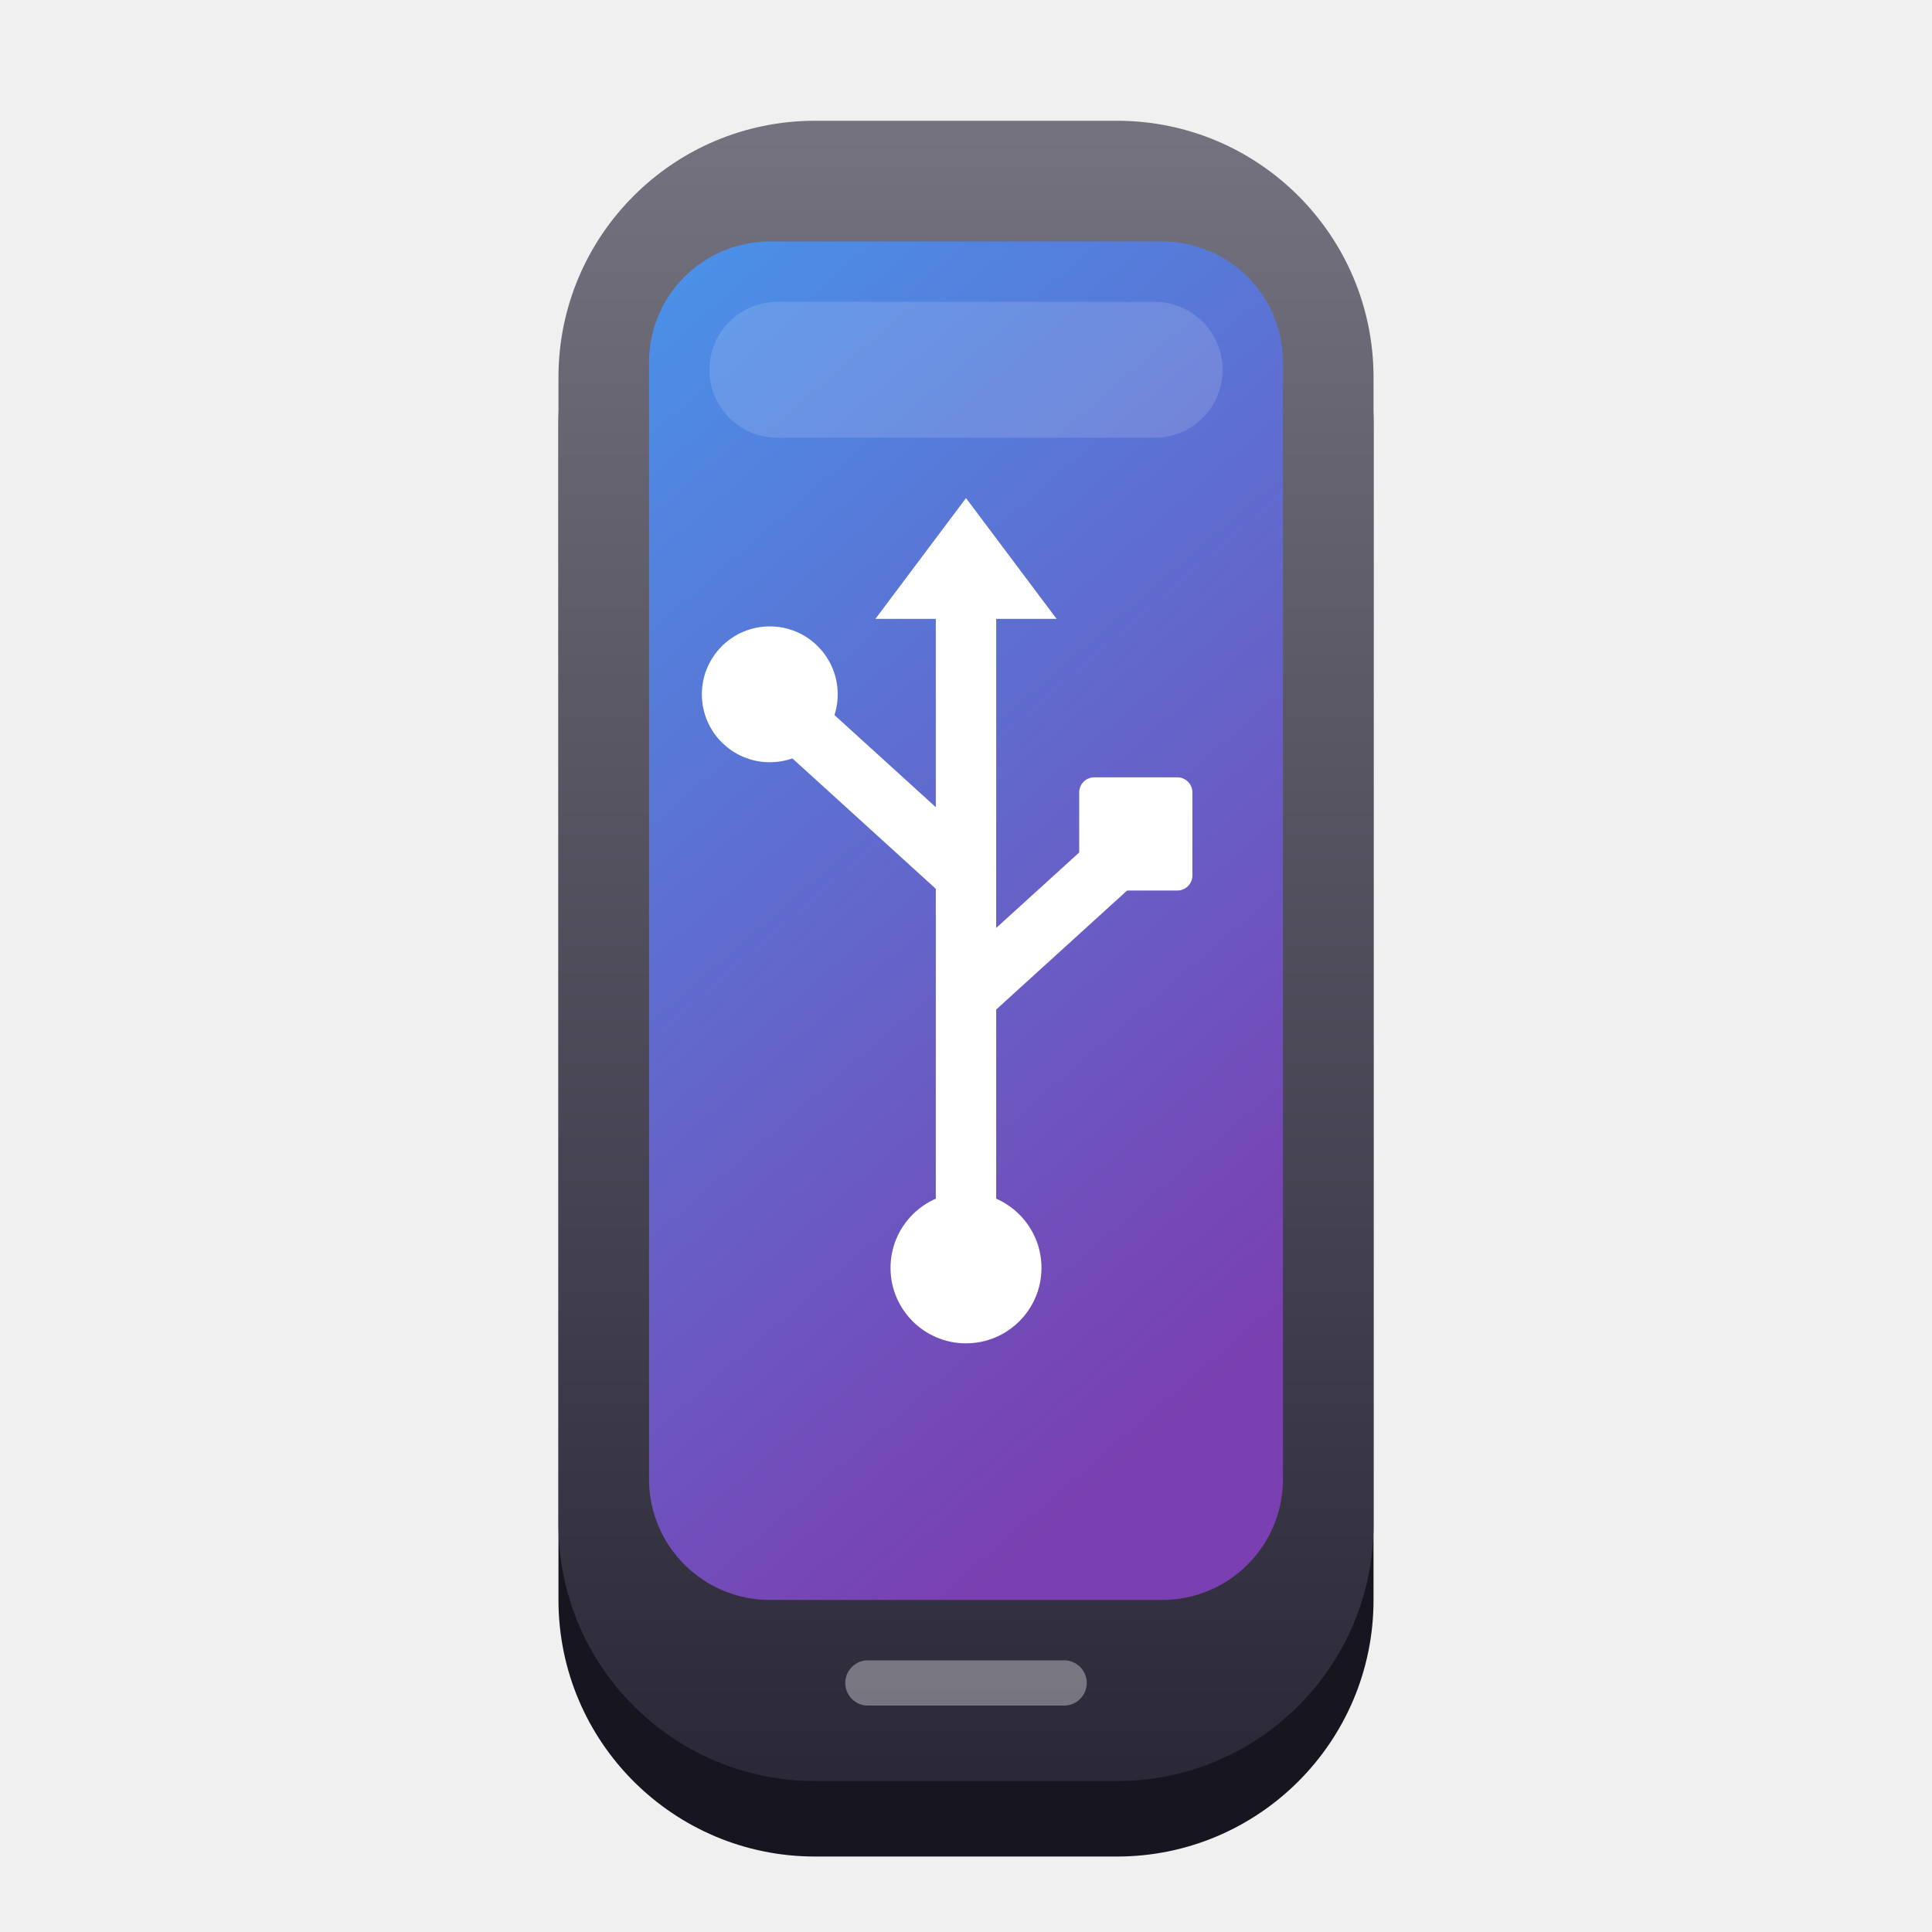
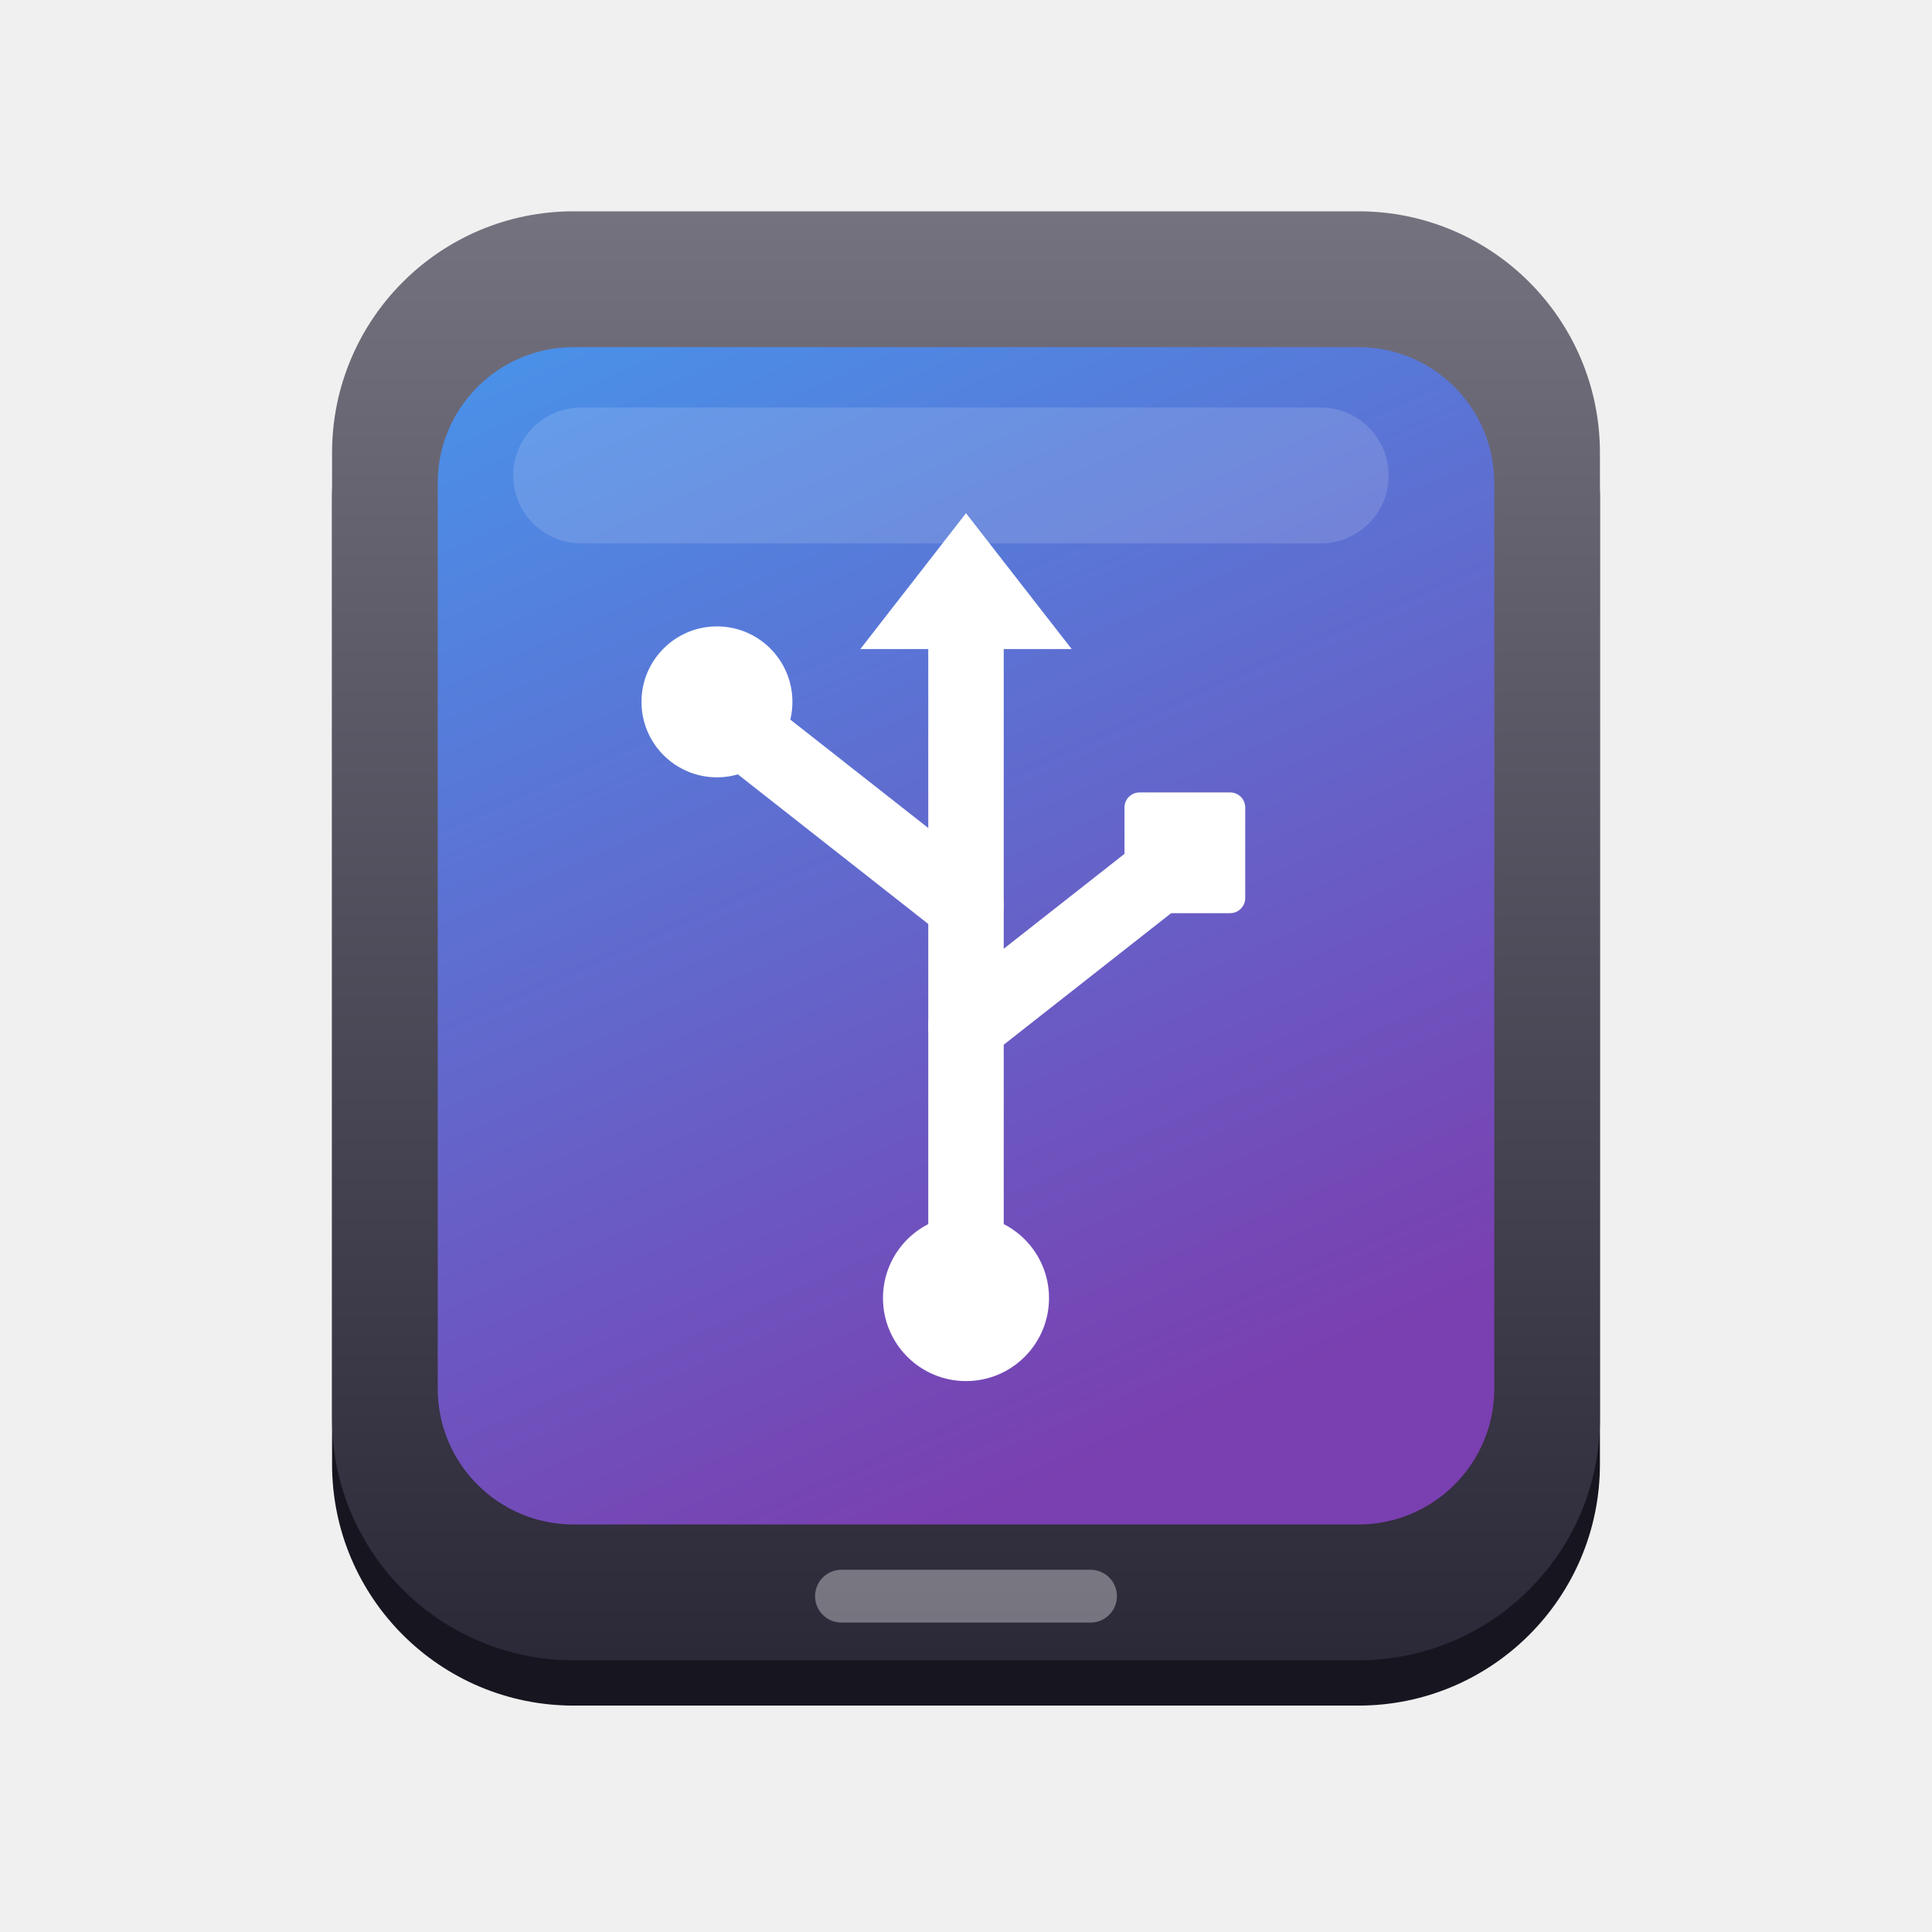
<svg xmlns="http://www.w3.org/2000/svg" width="128" height="128" viewBox="0 0 128 128">
  <defs>
    <linearGradient id="body" x1="0" y1="0" x2="0" y2="1">
      <stop offset="0" stop-color="#75727f" />
      <stop offset="1" stop-color="#2b2838" />
    </linearGradient>
    <linearGradient id="screen" x1="0.1" y1="0" x2="0.5" y2="1">
      <stop offset="0" stop-color="#4a90e8" />
      <stop offset="1" stop-color="#7a3fb0" />
    </linearGradient>
  </defs>
-   <rect x="37" y="11" width="54" height="112" rx="17" fill="#17151f" />
-   <rect x="37" y="8" width="54" height="110" rx="17" fill="url(#body)" />
-   <rect x="43" y="16" width="42" height="90" rx="8" fill="url(#screen)" />
-   <rect x="47" y="20" width="34" height="9" rx="4.5" fill="#ffffff" opacity="0.14" />
-   <rect x="56" y="110" width="16" height="3" rx="1.5" fill="#ffffff" opacity="0.35" />
-   <g stroke="#ffffff" stroke-width="4" stroke-linecap="round" stroke-linejoin="round" fill="none">
-     <line x1="64" y1="40" x2="64" y2="82" />
-     <line x1="64" y1="58" x2="53" y2="48" />
-     <line x1="64" y1="66" x2="75" y2="56" />
+   <rect x="22" y="17" width="84" height="96" rx="16" fill="#17151f" />
+   <rect x="22" y="14" width="84" height="96" rx="16" fill="url(#body)" />
+   <rect x="29" y="23" width="70" height="78" rx="9" fill="url(#screen)" />
+   <rect x="34" y="27" width="58" height="9" rx="4.5" fill="#ffffff" opacity="0.14" />
+   <rect x="54" y="104" width="20" height="3.5" rx="1.75" fill="#ffffff" opacity="0.35" />
+   <g stroke="#ffffff" stroke-width="5" stroke-linecap="round" stroke-linejoin="round" fill="none">
+     <line x1="64" y1="42" x2="64" y2="84" />
+     <line x1="64" y1="60" x2="50" y2="49" />
+     <line x1="64" y1="68" x2="78" y2="57" />
  </g>
-   <path d="M64 33 l-6 8 h12 z" fill="#ffffff" />
-   <circle cx="64" cy="84" r="5" fill="#ffffff" />
-   <circle cx="51" cy="46" r="4.5" fill="#ffffff" />
-   <rect x="71.5" y="51.5" width="7.5" height="7.5" rx="1" fill="#ffffff" />
+   <path d="M64 34 l-7 9 h14 z" fill="#ffffff" />
+   <circle cx="64" cy="86" r="5.5" fill="#ffffff" />
+   <circle cx="47.5" cy="46.5" r="5" fill="#ffffff" />
+   <rect x="74.5" y="52.5" width="8" height="8" rx="1" fill="#ffffff" />
</svg>
